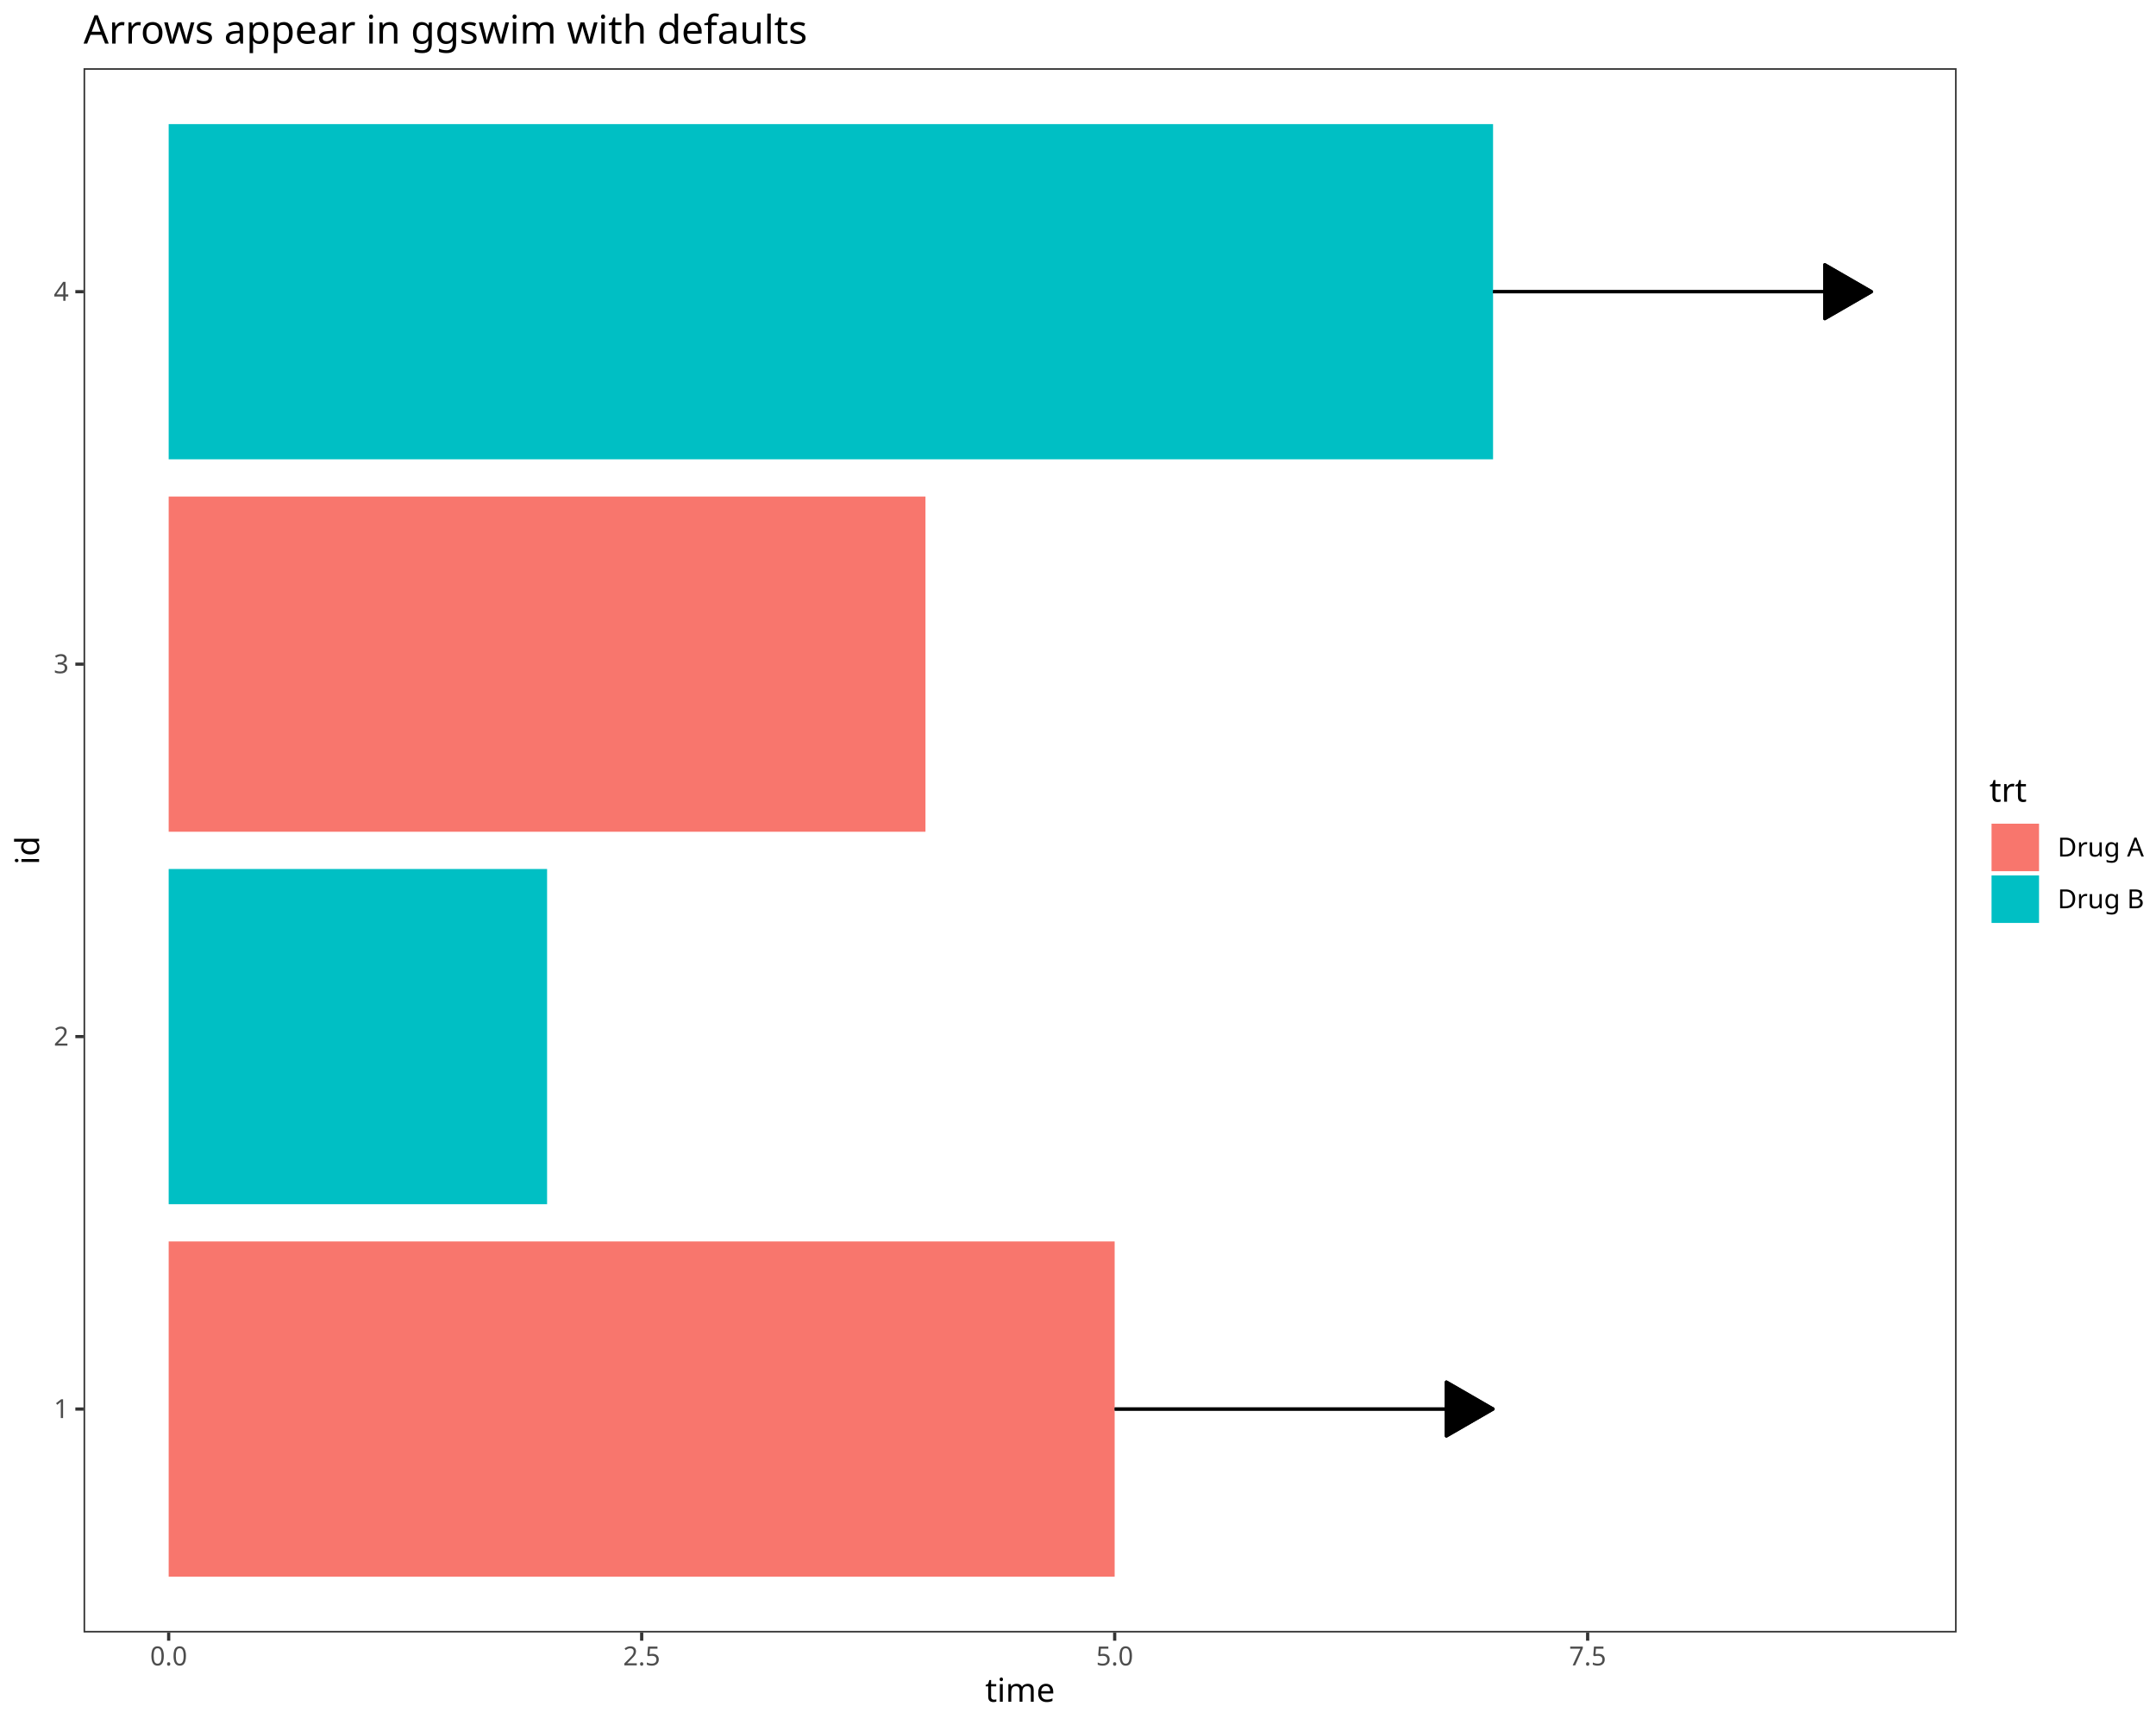
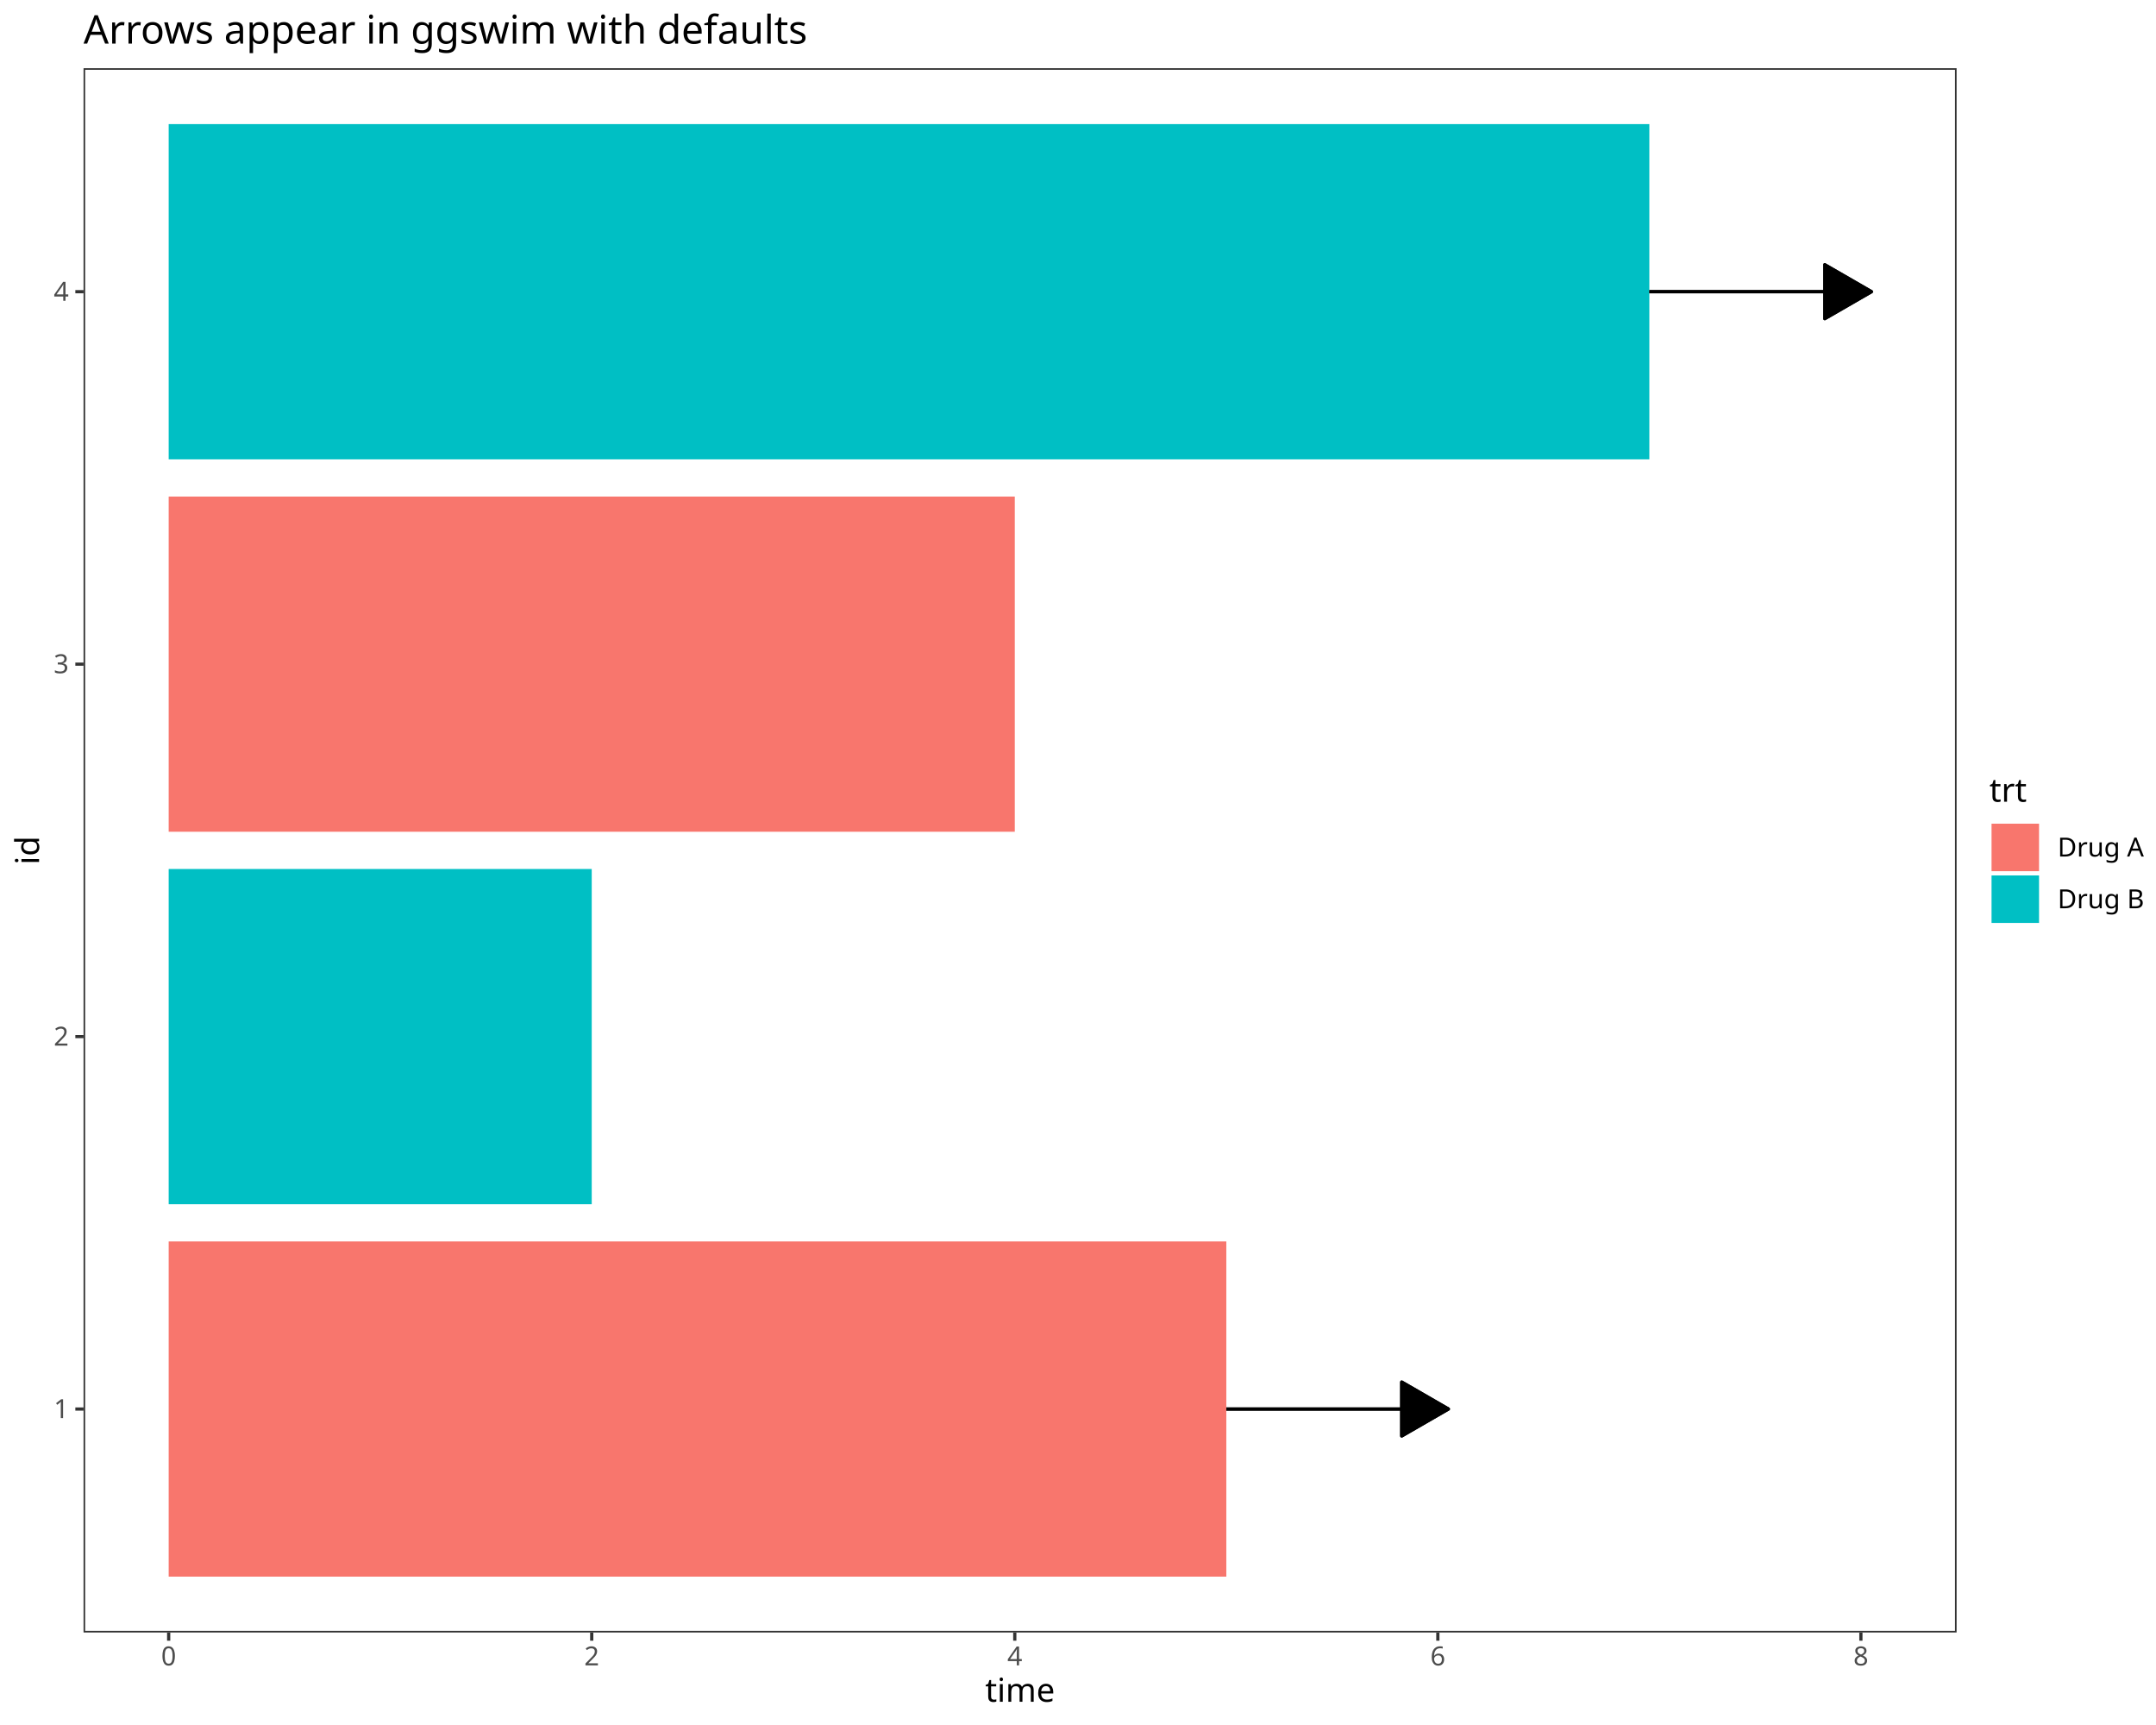
<svg xmlns="http://www.w3.org/2000/svg" class="svglite" data-engine-version="2.0" width="720.00pt" height="576.00pt" viewBox="0 0 720.00 576.00">
  <defs>
    <style type="text/css">
    .svglite line, .svglite polyline, .svglite polygon, .svglite path, .svglite rect, .svglite circle {
      fill: none;
      stroke: #000000;
      stroke-linecap: round;
      stroke-linejoin: round;
      stroke-miterlimit: 10.00;
    }
  </style>
  </defs>
  <rect width="100%" height="100%" style="stroke: none; fill: #FFFFFF;" />
  <defs>
    <clipPath id="cpMC4wMHw3MjAuMDB8MC4wMHw1NzYuMDA=">
      <rect x="0.00" y="0.00" width="720.00" height="576.00" />
    </clipPath>
  </defs>
  <g clip-path="url(#cpMC4wMHw3MjAuMDB8MC4wMHw1NzYuMDA=)">
    <rect x="0.00" y="0.00" width="720.00" height="576.00" style="stroke-width: 1.07; stroke: #FFFFFF; fill: #FFFFFF;" />
  </g>
  <defs>
    <clipPath id="cpMjcuOTB8NjUzLjQxfDIyLjc4fDU0NS4xMQ==">
      <rect x="27.90" y="22.78" width="625.51" height="522.33" />
    </clipPath>
  </defs>
  <g clip-path="url(#cpMjcuOTB8NjUzLjQxfDIyLjc4fDU0NS4xMQ==)">
    <rect x="27.90" y="22.78" width="625.51" height="522.33" style="stroke-width: 1.07; stroke: none; fill: #FFFFFF;" />
    <rect x="56.33" y="414.53" width="0.00" height="111.93" style="stroke-width: 1.07; stroke: none; stroke-linecap: butt; stroke-linejoin: miter; fill: #F8766D;" />
-     <rect x="56.33" y="414.53" width="315.91" height="111.93" style="stroke-width: 1.07; stroke: none; stroke-linecap: butt; stroke-linejoin: miter; fill: #F8766D;" />
+     <rect x="56.33" y="414.53" width="353.20" height="111.93" style="stroke-width: 1.07; stroke: none; stroke-linecap: butt; stroke-linejoin: miter; fill: #F8766D;" />
    <rect x="56.33" y="290.17" width="0.00" height="111.93" style="stroke-width: 1.07; stroke: none; stroke-linecap: butt; stroke-linejoin: miter; fill: #00BFC4;" />
-     <rect x="56.33" y="290.17" width="126.37" height="111.93" style="stroke-width: 1.07; stroke: none; stroke-linecap: butt; stroke-linejoin: miter; fill: #00BFC4;" />
+     <rect x="56.33" y="290.17" width="141.28" height="111.93" style="stroke-width: 1.07; stroke: none; stroke-linecap: butt; stroke-linejoin: miter; fill: #00BFC4;" />
    <rect x="56.33" y="165.80" width="0.00" height="111.93" style="stroke-width: 1.07; stroke: none; stroke-linecap: butt; stroke-linejoin: miter; fill: #F8766D;" />
-     <rect x="56.33" y="165.80" width="252.73" height="111.93" style="stroke-width: 1.07; stroke: none; stroke-linecap: butt; stroke-linejoin: miter; fill: #F8766D;" />
+     <rect x="56.33" y="165.80" width="282.56" height="111.93" style="stroke-width: 1.07; stroke: none; stroke-linecap: butt; stroke-linejoin: miter; fill: #F8766D;" />
    <rect x="56.33" y="41.44" width="0.00" height="111.93" style="stroke-width: 1.07; stroke: none; stroke-linecap: butt; stroke-linejoin: miter; fill: #00BFC4;" />
-     <rect x="56.33" y="41.44" width="442.28" height="111.93" style="stroke-width: 1.07; stroke: none; stroke-linecap: butt; stroke-linejoin: miter; fill: #00BFC4;" />
-     <line x1="372.25" y1="470.49" x2="498.61" y2="470.49" style="stroke-width: 1.07; stroke-linecap: butt;" />
-     <polygon points="483.02,479.49 498.61,470.49 483.02,461.49 " style="stroke-width: 1.07; stroke-linecap: butt; fill: #000000;" />
-     <line x1="372.25" y1="470.49" x2="498.61" y2="470.49" style="stroke-width: 1.07; stroke-linecap: butt;" />
-     <polygon points="483.02,479.49 498.61,470.49 483.02,461.49 " style="stroke-width: 1.07; stroke-linecap: butt; fill: #000000;" />
-     <line x1="498.61" y1="97.40" x2="624.98" y2="97.40" style="stroke-width: 1.07; stroke-linecap: butt;" />
+     <rect x="56.33" y="41.44" width="494.47" height="111.93" style="stroke-width: 1.07; stroke: none; stroke-linecap: butt; stroke-linejoin: miter; fill: #00BFC4;" />
+     <line x1="409.53" y1="470.49" x2="483.70" y2="470.49" style="stroke-width: 1.07; stroke-linecap: butt;" />
+     <polygon points="468.11,479.49 483.70,470.49 468.11,461.49 " style="stroke-width: 1.07; stroke-linecap: butt; fill: #000000;" />
+     <line x1="409.53" y1="470.49" x2="483.70" y2="470.49" style="stroke-width: 1.07; stroke-linecap: butt;" />
+     <polygon points="468.11,479.49 483.70,470.49 468.11,461.49 " style="stroke-width: 1.07; stroke-linecap: butt; fill: #000000;" />
+     <line x1="550.81" y1="97.40" x2="624.98" y2="97.40" style="stroke-width: 1.07; stroke-linecap: butt;" />
    <polygon points="609.39,106.40 624.98,97.40 609.39,88.40 " style="stroke-width: 1.07; stroke-linecap: butt; fill: #000000;" />
-     <line x1="498.61" y1="97.40" x2="624.98" y2="97.40" style="stroke-width: 1.07; stroke-linecap: butt;" />
+     <line x1="550.81" y1="97.40" x2="624.98" y2="97.40" style="stroke-width: 1.07; stroke-linecap: butt;" />
    <polygon points="609.39,106.40 624.98,97.40 609.39,88.40 " style="stroke-width: 1.07; stroke-linecap: butt; fill: #000000;" />
    <rect x="27.90" y="22.78" width="625.51" height="522.33" style="stroke-width: 1.07; stroke: #333333;" />
  </g>
  <g clip-path="url(#cpMC4wMHw3MjAuMDB8MC4wMHw1NzYuMDA=)">
    <text x="22.97" y="473.52" text-anchor="end" style="font-size: 8.80px; fill: #4D4D4D; font-family: sans;" textLength="4.89px" lengthAdjust="spacingAndGlyphs">1</text>
    <text x="22.97" y="349.16" text-anchor="end" style="font-size: 8.80px; fill: #4D4D4D; font-family: sans;" textLength="4.89px" lengthAdjust="spacingAndGlyphs">2</text>
    <text x="22.97" y="224.79" text-anchor="end" style="font-size: 8.80px; fill: #4D4D4D; font-family: sans;" textLength="4.89px" lengthAdjust="spacingAndGlyphs">3</text>
    <text x="22.97" y="100.43" text-anchor="end" style="font-size: 8.80px; fill: #4D4D4D; font-family: sans;" textLength="4.89px" lengthAdjust="spacingAndGlyphs">4</text>
    <polyline points="25.16,470.49 27.90,470.49 " style="stroke-width: 1.07; stroke: #333333; stroke-linecap: butt;" />
    <polyline points="25.16,346.13 27.90,346.13 " style="stroke-width: 1.07; stroke: #333333; stroke-linecap: butt;" />
    <polyline points="25.16,221.77 27.90,221.77 " style="stroke-width: 1.07; stroke: #333333; stroke-linecap: butt;" />
    <polyline points="25.16,97.40 27.90,97.40 " style="stroke-width: 1.07; stroke: #333333; stroke-linecap: butt;" />
    <polyline points="56.33,547.85 56.33,545.11 " style="stroke-width: 1.07; stroke: #333333; stroke-linecap: butt;" />
-     <polyline points="214.29,547.85 214.29,545.11 " style="stroke-width: 1.07; stroke: #333333; stroke-linecap: butt;" />
-     <polyline points="372.25,547.85 372.25,545.11 " style="stroke-width: 1.07; stroke: #333333; stroke-linecap: butt;" />
-     <polyline points="530.20,547.85 530.20,545.11 " style="stroke-width: 1.07; stroke: #333333; stroke-linecap: butt;" />
-     <text x="56.33" y="556.10" text-anchor="middle" style="font-size: 8.80px; fill: #4D4D4D; font-family: sans;" textLength="12.23px" lengthAdjust="spacingAndGlyphs">0.0</text>
-     <text x="214.29" y="556.10" text-anchor="middle" style="font-size: 8.80px; fill: #4D4D4D; font-family: sans;" textLength="12.23px" lengthAdjust="spacingAndGlyphs">2.5</text>
-     <text x="372.25" y="556.10" text-anchor="middle" style="font-size: 8.80px; fill: #4D4D4D; font-family: sans;" textLength="12.23px" lengthAdjust="spacingAndGlyphs">5.0</text>
-     <text x="530.20" y="556.10" text-anchor="middle" style="font-size: 8.80px; fill: #4D4D4D; font-family: sans;" textLength="12.23px" lengthAdjust="spacingAndGlyphs">7.5</text>
+     <polyline points="197.61,547.85 197.61,545.11 " style="stroke-width: 1.07; stroke: #333333; stroke-linecap: butt;" />
+     <polyline points="338.89,547.85 338.89,545.11 " style="stroke-width: 1.07; stroke: #333333; stroke-linecap: butt;" />
+     <polyline points="480.17,547.85 480.17,545.11 " style="stroke-width: 1.07; stroke: #333333; stroke-linecap: butt;" />
+     <polyline points="621.45,547.85 621.45,545.11 " style="stroke-width: 1.07; stroke: #333333; stroke-linecap: butt;" />
+     <text x="56.33" y="556.10" text-anchor="middle" style="font-size: 8.80px; fill: #4D4D4D; font-family: sans;" textLength="4.89px" lengthAdjust="spacingAndGlyphs">0</text>
+     <text x="197.61" y="556.10" text-anchor="middle" style="font-size: 8.80px; fill: #4D4D4D; font-family: sans;" textLength="4.89px" lengthAdjust="spacingAndGlyphs">2</text>
+     <text x="338.89" y="556.10" text-anchor="middle" style="font-size: 8.80px; fill: #4D4D4D; font-family: sans;" textLength="4.89px" lengthAdjust="spacingAndGlyphs">4</text>
+     <text x="480.17" y="556.10" text-anchor="middle" style="font-size: 8.80px; fill: #4D4D4D; font-family: sans;" textLength="4.89px" lengthAdjust="spacingAndGlyphs">6</text>
+     <text x="621.45" y="556.10" text-anchor="middle" style="font-size: 8.80px; fill: #4D4D4D; font-family: sans;" textLength="4.89px" lengthAdjust="spacingAndGlyphs">8</text>
    <text x="340.65" y="568.24" text-anchor="middle" style="font-size: 11.00px; font-family: sans;" textLength="20.78px" lengthAdjust="spacingAndGlyphs">time</text>
    <text transform="translate(13.05,283.95) rotate(-90)" text-anchor="middle" style="font-size: 11.00px; font-family: sans;" textLength="8.56px" lengthAdjust="spacingAndGlyphs">id</text>
    <rect x="664.37" y="259.00" width="50.15" height="49.89" style="stroke-width: 1.07; stroke: none; fill: #FFFFFF;" />
    <text x="664.37" y="267.71" style="font-size: 11.00px; font-family: sans;" textLength="9.77px" lengthAdjust="spacingAndGlyphs">trt</text>
    <rect x="664.37" y="274.33" width="17.28" height="17.28" style="stroke-width: 1.07; stroke: none; fill: #FFFFFF;" />
    <rect x="665.08" y="275.04" width="15.86" height="15.86" style="stroke-width: 1.07; stroke: none; stroke-linecap: butt; stroke-linejoin: miter; fill: #F8766D;" />
    <rect x="664.37" y="291.61" width="17.28" height="17.28" style="stroke-width: 1.07; stroke: none; fill: #FFFFFF;" />
    <rect x="665.08" y="292.32" width="15.86" height="15.86" style="stroke-width: 1.07; stroke: none; stroke-linecap: butt; stroke-linejoin: miter; fill: #00BFC4;" />
    <text x="687.13" y="286.00" style="font-size: 8.80px; font-family: sans;" textLength="27.39px" lengthAdjust="spacingAndGlyphs">Drug A</text>
    <text x="687.13" y="303.28" style="font-size: 8.80px; font-family: sans;" textLength="27.39px" lengthAdjust="spacingAndGlyphs">Drug B</text>
    <text x="27.90" y="14.56" style="font-size: 13.20px; font-family: sans;" textLength="225.26px" lengthAdjust="spacingAndGlyphs">Arrows appear in ggswim with defaults</text>
  </g>
</svg>
